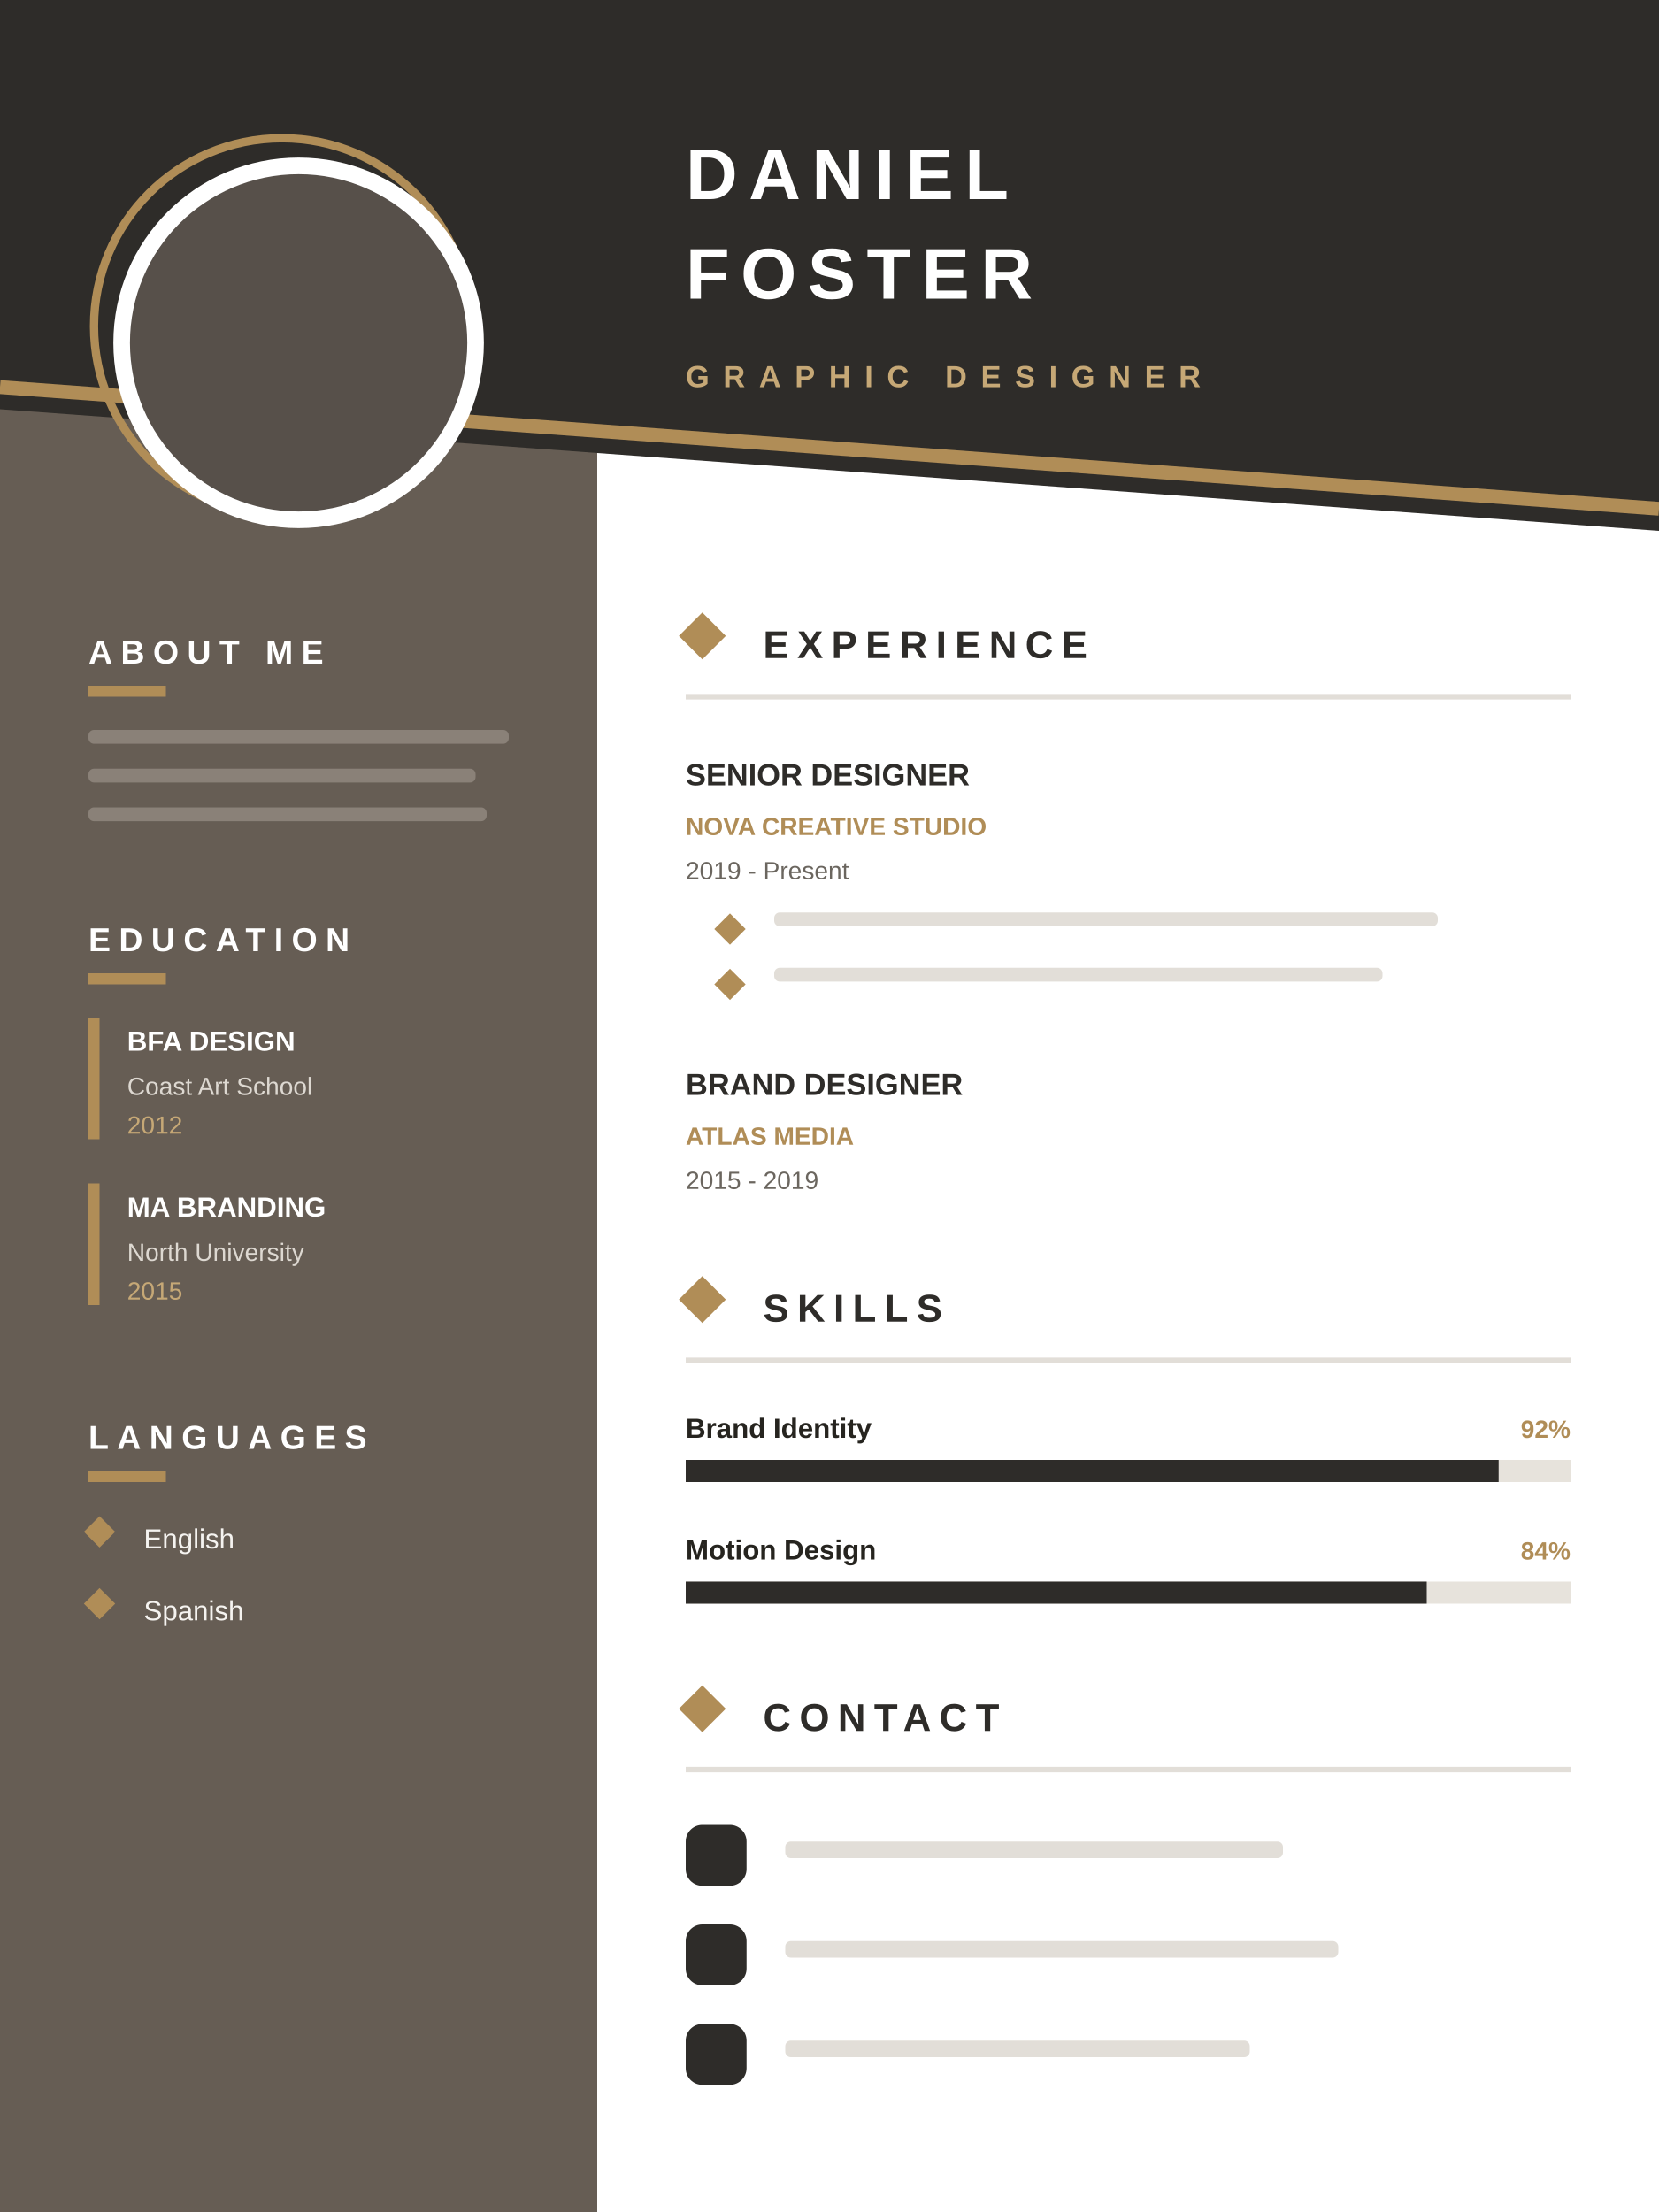
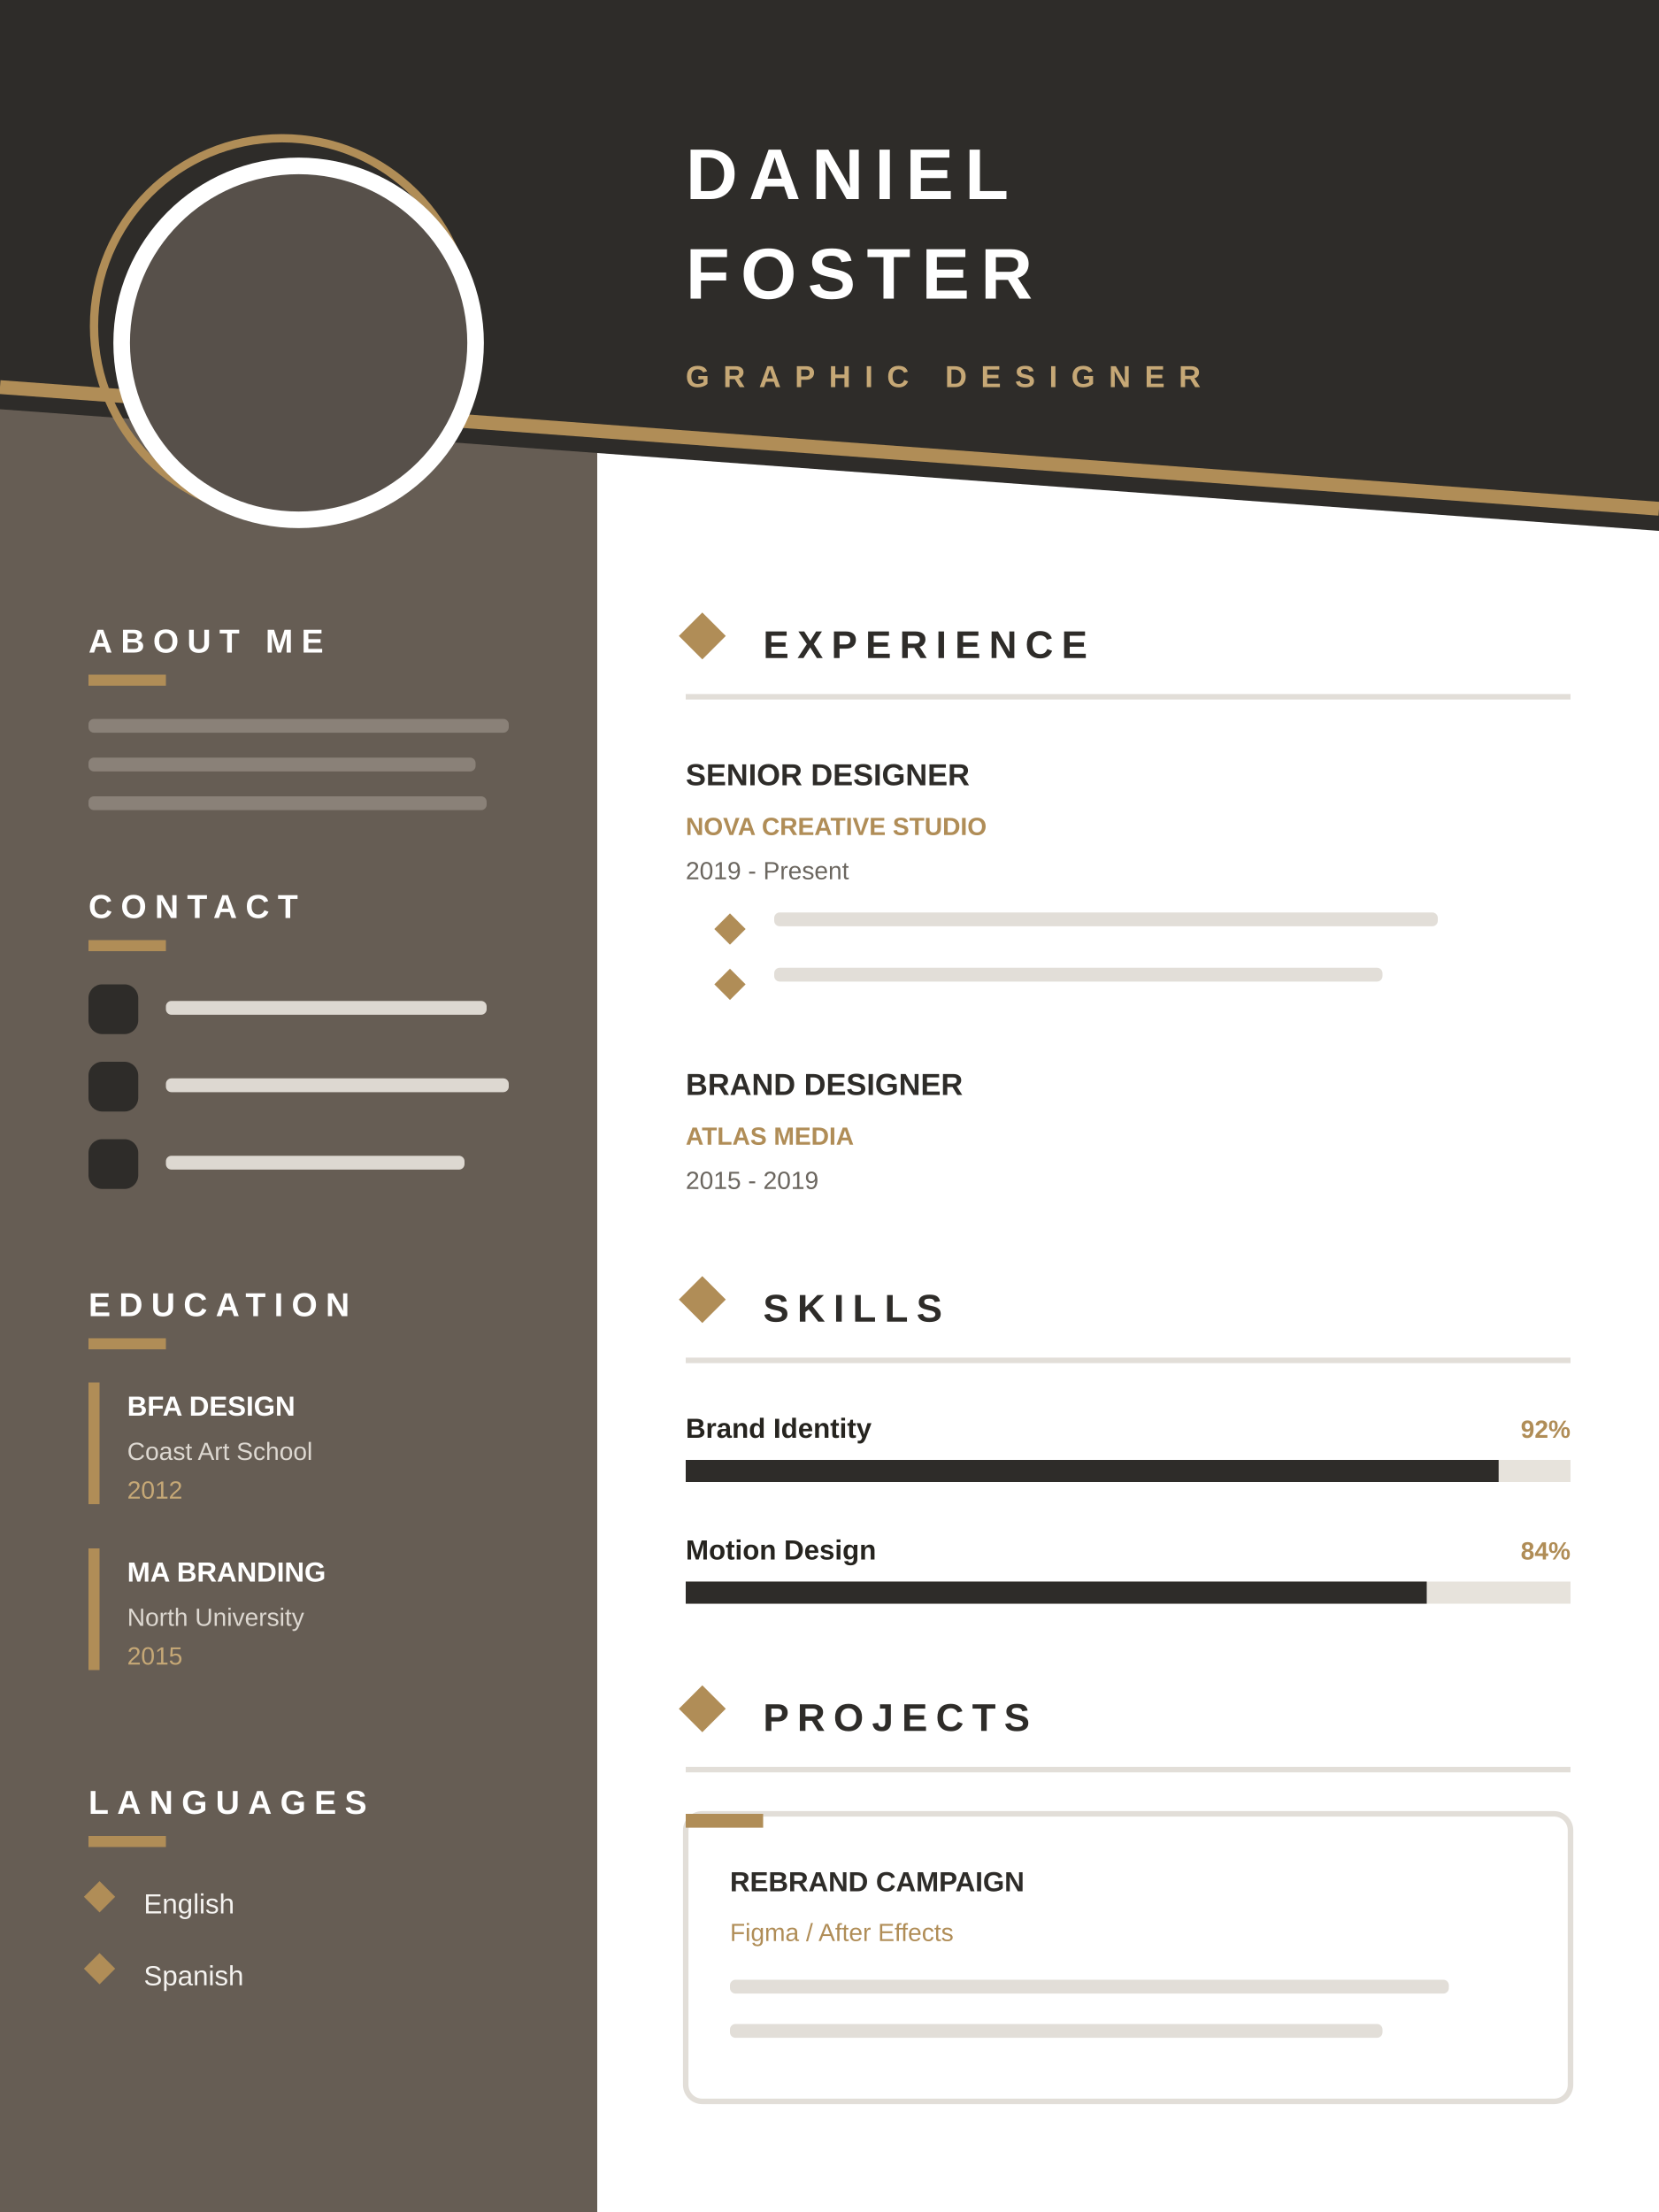
<svg xmlns="http://www.w3.org/2000/svg" width="300" height="400" viewBox="0 0 300 400">
  <rect width="300" height="400" fill="#FFFFFF" />
  <rect x="0" y="60" width="108" height="340" fill="#665D54" />
  <path d="M0,0 H300 V96 L0,74 Z" fill="#2E2C29" />
  <line x1="0" y1="70" x2="300" y2="92" stroke="#B08D57" stroke-width="2.5" />
  <circle cx="54" cy="62" r="34" fill="none" stroke="#B08D57" stroke-width="1.5" transform="translate(-3,-3)" />
  <circle cx="54" cy="62" r="32" fill="#57504A" stroke="#FFFFFF" stroke-width="3" />
  <text x="124" y="36" font-family="Arial, sans-serif" font-size="13" font-weight="800" fill="#FFFFFF" letter-spacing="2">DANIEL</text>
  <text x="124" y="54" font-family="Arial, sans-serif" font-size="13" font-weight="800" fill="#FFFFFF" letter-spacing="2">FOSTER</text>
  <text x="124" y="70" font-family="Arial, sans-serif" font-size="5.5" font-weight="600" fill="#C6A876" letter-spacing="2.5">GRAPHIC DESIGNER</text>
-   <text x="16" y="120" font-family="Arial, sans-serif" font-size="6" font-weight="700" fill="#FFFFFF" letter-spacing="1.5">ABOUT ME</text>
-   <rect x="16" y="124" width="14" height="2" fill="#B08D57" />
-   <rect x="16" y="132" width="76" height="2.5" rx="1" fill="#8A8178" />
-   <rect x="16" y="139" width="70" height="2.5" rx="1" fill="#8A8178" />
-   <rect x="16" y="146" width="72" height="2.5" rx="1" fill="#8A8178" />
-   <text x="16" y="172" font-family="Arial, sans-serif" font-size="6" font-weight="700" fill="#FFFFFF" letter-spacing="1.5">EDUCATION</text>
-   <rect x="16" y="176" width="14" height="2" fill="#B08D57" />
-   <rect x="16" y="184" width="2" height="22" fill="#B08D57" />
-   <text x="23" y="190" font-family="Arial, sans-serif" font-size="5" font-weight="700" fill="#FFFFFF">BFA DESIGN</text>
-   <text x="23" y="198" font-family="Arial, sans-serif" font-size="4.5" fill="#DDD8D1">Coast Art School</text>
-   <text x="23" y="205" font-family="Arial, sans-serif" font-size="4.5" fill="#C6A876">2012</text>
-   <rect x="16" y="214" width="2" height="22" fill="#B08D57" />
-   <text x="23" y="220" font-family="Arial, sans-serif" font-size="5" font-weight="700" fill="#FFFFFF">MA BRANDING</text>
-   <text x="23" y="228" font-family="Arial, sans-serif" font-size="4.5" fill="#DDD8D1">North University</text>
-   <text x="23" y="235" font-family="Arial, sans-serif" font-size="4.5" fill="#C6A876">2015</text>
-   <text x="16" y="262" font-family="Arial, sans-serif" font-size="6" font-weight="700" fill="#FFFFFF" letter-spacing="1.5">LANGUAGES</text>
-   <rect x="16" y="266" width="14" height="2" fill="#B08D57" />
-   <rect x="16" y="275" width="4" height="4" fill="#B08D57" transform="rotate(45 18 277)" />
-   <text x="26" y="280" font-family="Arial, sans-serif" font-size="5" fill="#F5F3F0">English</text>
-   <rect x="16" y="288" width="4" height="4" fill="#B08D57" transform="rotate(45 18 290)" />
-   <text x="26" y="293" font-family="Arial, sans-serif" font-size="5" fill="#F5F3F0">Spanish</text>
+   <text x="16" y="118" font-family="Arial, sans-serif" font-size="6" font-weight="700" fill="#FFFFFF" letter-spacing="1.5">ABOUT ME</text>
+   <rect x="16" y="122" width="14" height="2" fill="#B08D57" />
+   <rect x="16" y="130" width="76" height="2.5" rx="1" fill="#8A8178" />
+   <rect x="16" y="137" width="70" height="2.5" rx="1" fill="#8A8178" />
+   <rect x="16" y="144" width="72" height="2.5" rx="1" fill="#8A8178" />
+   <text x="16" y="166" font-family="Arial, sans-serif" font-size="6" font-weight="700" fill="#FFFFFF" letter-spacing="1.5">CONTACT</text>
+   <rect x="16" y="170" width="14" height="2" fill="#B08D57" />
+   <rect x="16" y="178" width="9" height="9" rx="2.5" fill="#2E2C29" />
+   <rect x="30" y="181" width="58" height="2.5" rx="1" fill="#DDD8D1" />
+   <rect x="16" y="192" width="9" height="9" rx="2.5" fill="#2E2C29" />
+   <rect x="30" y="195" width="62" height="2.5" rx="1" fill="#DDD8D1" />
+   <rect x="16" y="206" width="9" height="9" rx="2.5" fill="#2E2C29" />
+   <rect x="30" y="209" width="54" height="2.5" rx="1" fill="#DDD8D1" />
+   <text x="16" y="238" font-family="Arial, sans-serif" font-size="6" font-weight="700" fill="#FFFFFF" letter-spacing="1.5">EDUCATION</text>
+   <rect x="16" y="242" width="14" height="2" fill="#B08D57" />
+   <rect x="16" y="250" width="2" height="22" fill="#B08D57" />
+   <text x="23" y="256" font-family="Arial, sans-serif" font-size="5" font-weight="700" fill="#FFFFFF">BFA DESIGN</text>
+   <text x="23" y="264" font-family="Arial, sans-serif" font-size="4.5" fill="#DDD8D1">Coast Art School</text>
+   <text x="23" y="271" font-family="Arial, sans-serif" font-size="4.5" fill="#C6A876">2012</text>
+   <rect x="16" y="280" width="2" height="22" fill="#B08D57" />
+   <text x="23" y="286" font-family="Arial, sans-serif" font-size="5" font-weight="700" fill="#FFFFFF">MA BRANDING</text>
+   <text x="23" y="294" font-family="Arial, sans-serif" font-size="4.5" fill="#DDD8D1">North University</text>
+   <text x="23" y="301" font-family="Arial, sans-serif" font-size="4.5" fill="#C6A876">2015</text>
+   <text x="16" y="328" font-family="Arial, sans-serif" font-size="6" font-weight="700" fill="#FFFFFF" letter-spacing="1.5">LANGUAGES</text>
+   <rect x="16" y="332" width="14" height="2" fill="#B08D57" />
+   <rect x="16" y="341" width="4" height="4" fill="#B08D57" transform="rotate(45 18 343)" />
+   <text x="26" y="346" font-family="Arial, sans-serif" font-size="5" fill="#F5F3F0">English</text>
+   <rect x="16" y="354" width="4" height="4" fill="#B08D57" transform="rotate(45 18 356)" />
+   <text x="26" y="359" font-family="Arial, sans-serif" font-size="5" fill="#F5F3F0">Spanish</text>
  <rect x="124" y="112" width="6" height="6" fill="#B08D57" transform="rotate(45 127 115)" />
  <text x="138" y="119" font-family="Arial, sans-serif" font-size="7" font-weight="700" fill="#2E2C29" letter-spacing="1.5">EXPERIENCE</text>
  <line x1="124" y1="126" x2="284" y2="126" stroke="#E2DED8" stroke-width="1" />
  <text x="124" y="142" font-family="Arial, sans-serif" font-size="5.5" font-weight="700" fill="#2E2C29">SENIOR DESIGNER</text>
  <text x="124" y="151" font-family="Arial, sans-serif" font-size="4.5" font-weight="600" fill="#B08D57">NOVA CREATIVE STUDIO</text>
  <text x="124" y="159" font-family="Arial, sans-serif" font-size="4.5" fill="#6B665F">2019 - Present</text>
  <rect x="130" y="166" width="4" height="4" fill="#B08D57" transform="rotate(45 132 168)" />
  <rect x="140" y="165" width="120" height="2.5" rx="1" fill="#E2DED8" />
  <rect x="130" y="176" width="4" height="4" fill="#B08D57" transform="rotate(45 132 178)" />
  <rect x="140" y="175" width="110" height="2.5" rx="1" fill="#E2DED8" />
  <text x="124" y="198" font-family="Arial, sans-serif" font-size="5.5" font-weight="700" fill="#2E2C29">BRAND DESIGNER</text>
  <text x="124" y="207" font-family="Arial, sans-serif" font-size="4.5" font-weight="600" fill="#B08D57">ATLAS MEDIA</text>
  <text x="124" y="215" font-family="Arial, sans-serif" font-size="4.5" fill="#6B665F">2015 - 2019</text>
  <rect x="124" y="232" width="6" height="6" fill="#B08D57" transform="rotate(45 127 235)" />
  <text x="138" y="239" font-family="Arial, sans-serif" font-size="7" font-weight="700" fill="#2E2C29" letter-spacing="1.5">SKILLS</text>
  <line x1="124" y1="246" x2="284" y2="246" stroke="#E2DED8" stroke-width="1" />
  <text x="124" y="260" font-family="Arial, sans-serif" font-size="5" font-weight="700" fill="#26241F">Brand Identity</text>
  <text x="284" y="260" text-anchor="end" font-family="Arial, sans-serif" font-size="4.5" font-weight="600" fill="#B08D57">92%</text>
  <rect x="124" y="264" width="160" height="4" fill="#E7E3DC" />
  <rect x="124" y="264" width="147" height="4" fill="#2E2C29" />
  <text x="124" y="282" font-family="Arial, sans-serif" font-size="5" font-weight="700" fill="#26241F">Motion Design</text>
  <text x="284" y="282" text-anchor="end" font-family="Arial, sans-serif" font-size="4.5" font-weight="600" fill="#B08D57">84%</text>
  <rect x="124" y="286" width="160" height="4" fill="#E7E3DC" />
  <rect x="124" y="286" width="134" height="4" fill="#2E2C29" />
  <rect x="124" y="306" width="6" height="6" fill="#B08D57" transform="rotate(45 127 309)" />
-   <text x="138" y="313" font-family="Arial, sans-serif" font-size="7" font-weight="700" fill="#2E2C29" letter-spacing="1.5">CONTACT</text>
+   <text x="138" y="313" font-family="Arial, sans-serif" font-size="7" font-weight="700" fill="#2E2C29" letter-spacing="1.5">PROJECTS</text>
  <line x1="124" y1="320" x2="284" y2="320" stroke="#E2DED8" stroke-width="1" />
-   <rect x="124" y="330" width="11" height="11" rx="3" fill="#2E2C29" />
-   <rect x="142" y="333" width="90" height="3" rx="1" fill="#E2DED8" />
-   <rect x="124" y="348" width="11" height="11" rx="3" fill="#2E2C29" />
-   <rect x="142" y="351" width="100" height="3" rx="1" fill="#E2DED8" />
-   <rect x="124" y="366" width="11" height="11" rx="3" fill="#2E2C29" />
-   <rect x="142" y="369" width="84" height="3" rx="1" fill="#E2DED8" />
+   <rect x="124" y="328" width="160" height="52" rx="3" fill="none" stroke="#E2DED8" stroke-width="1" />
+   <rect x="124" y="328" width="14" height="2.5" fill="#B08D57" />
+   <text x="132" y="342" font-family="Arial, sans-serif" font-size="5" font-weight="700" fill="#2E2C29">REBRAND CAMPAIGN</text>
+   <text x="132" y="351" font-family="Arial, sans-serif" font-size="4.5" fill="#B08D57">Figma / After Effects</text>
+   <rect x="132" y="358" width="130" height="2.5" rx="1" fill="#E2DED8" />
+   <rect x="132" y="366" width="118" height="2.5" rx="1" fill="#E2DED8" />
</svg>
